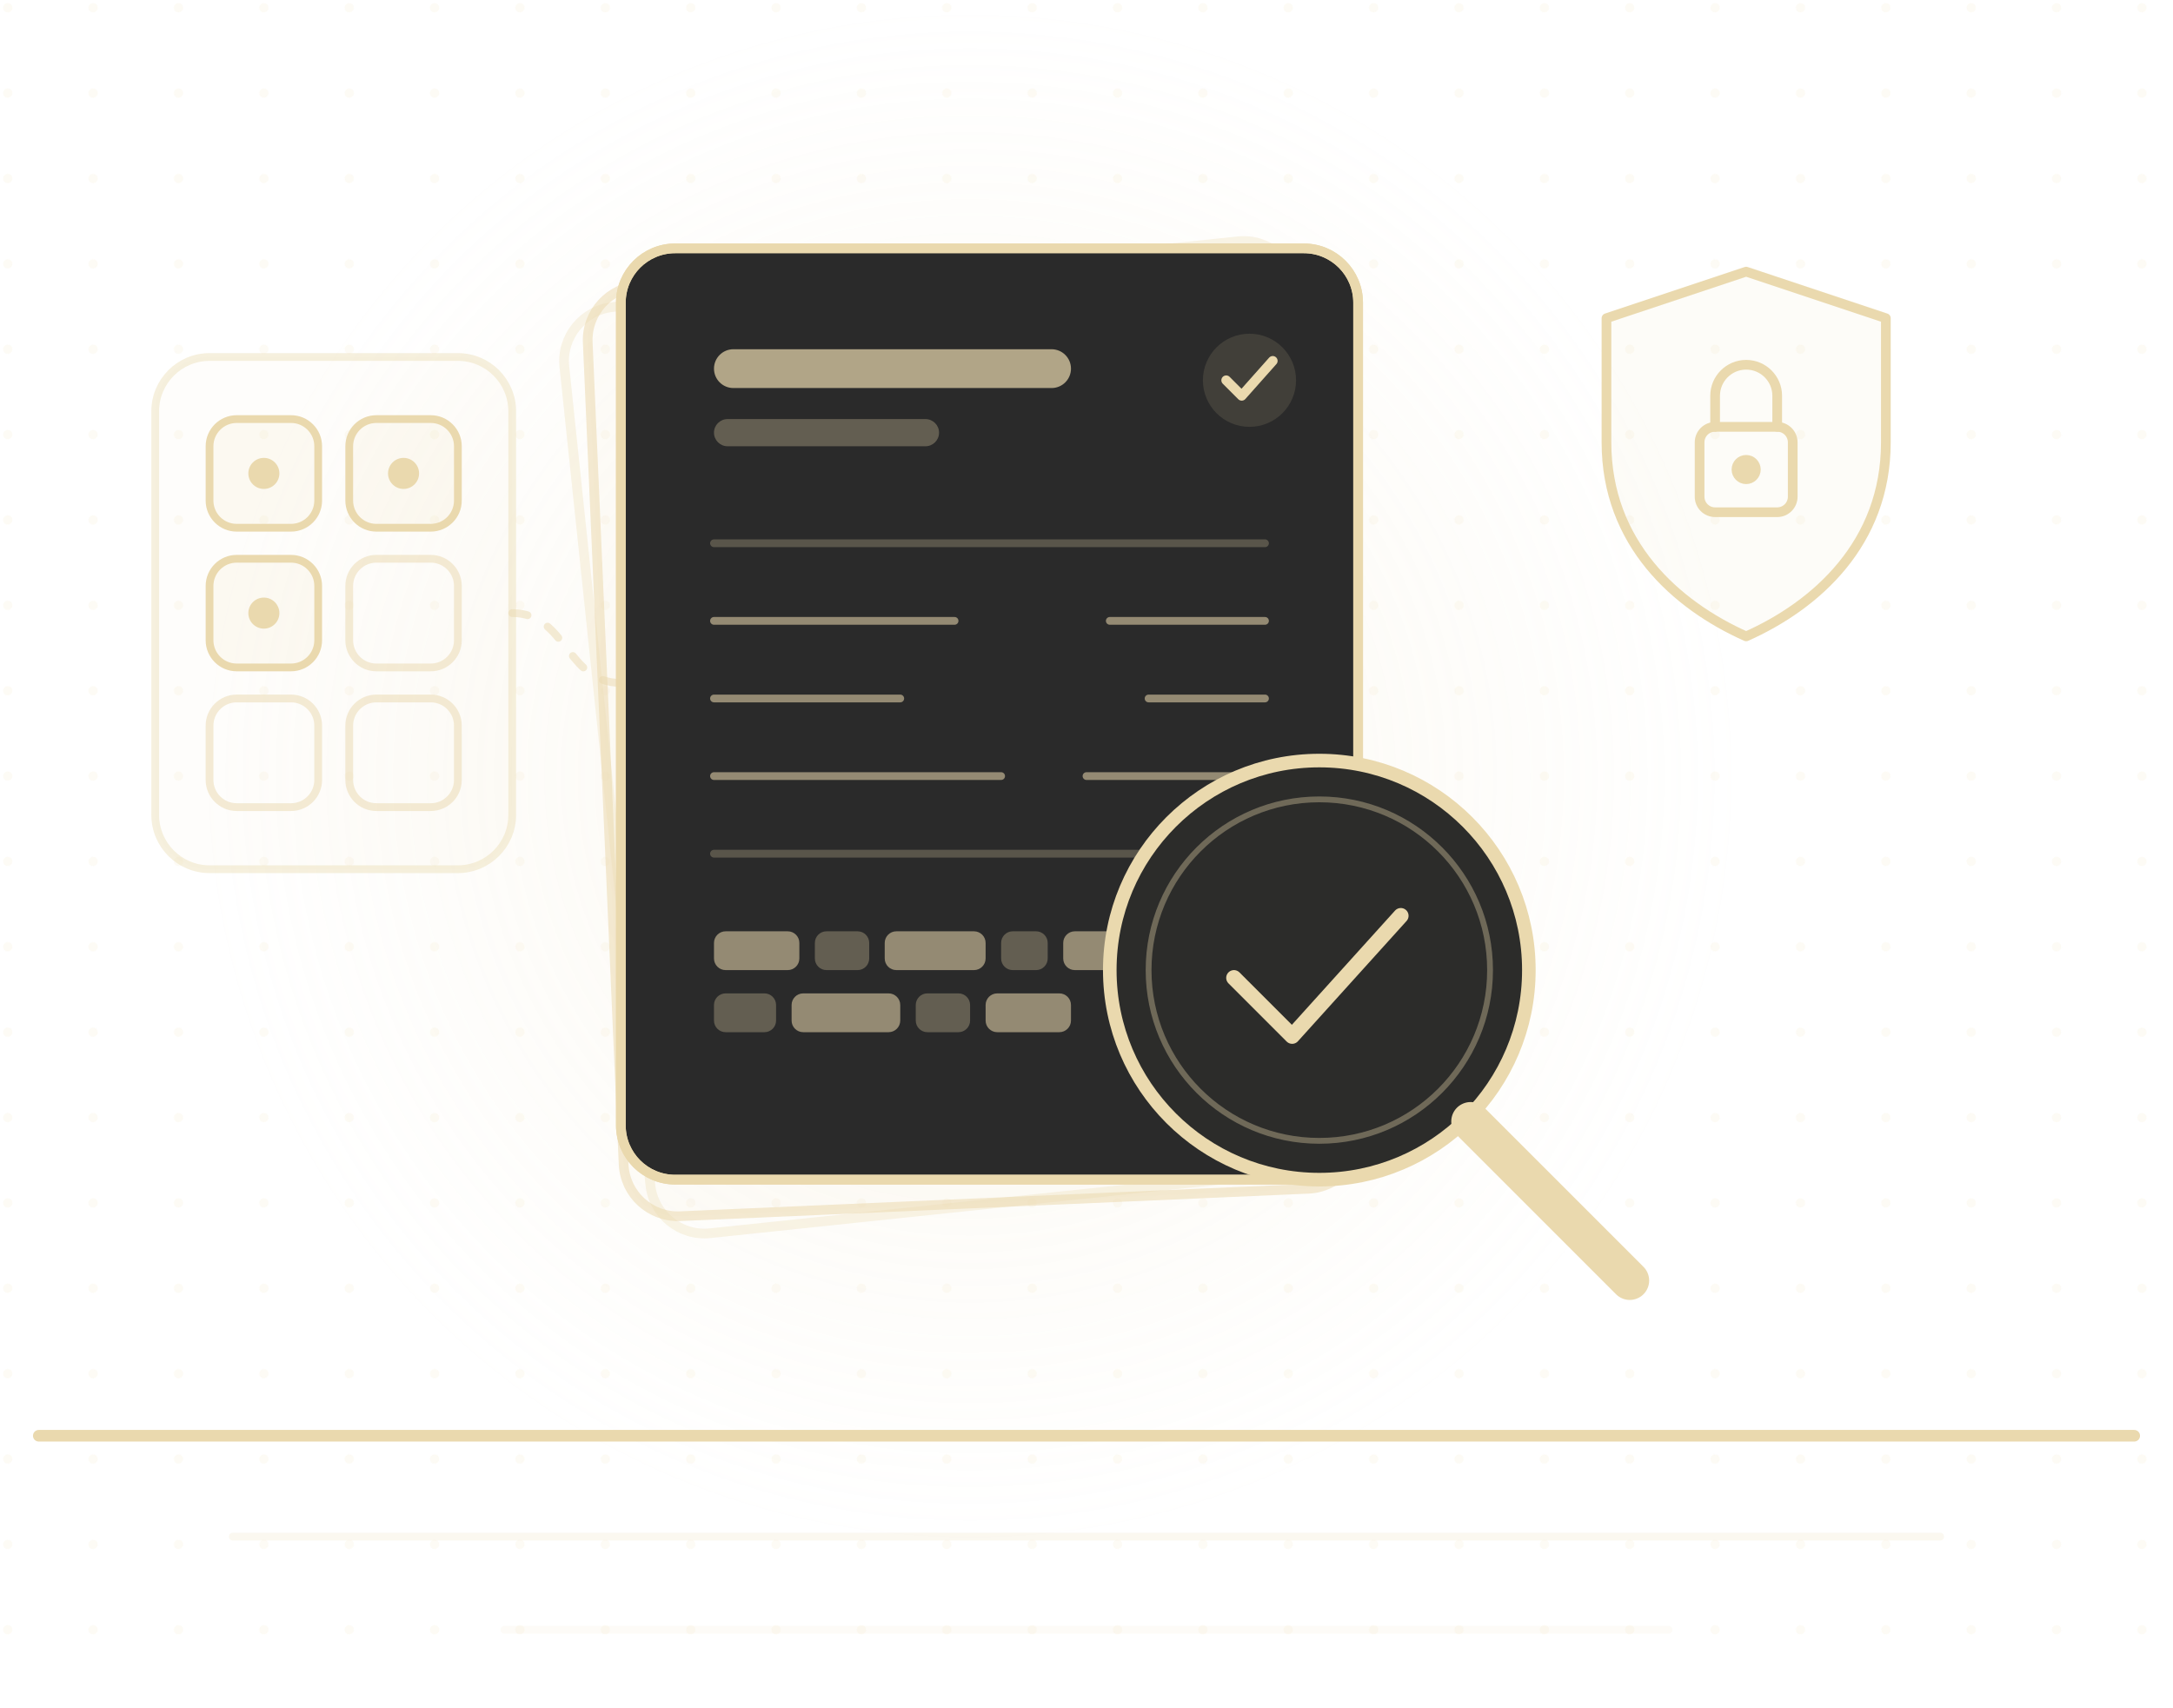
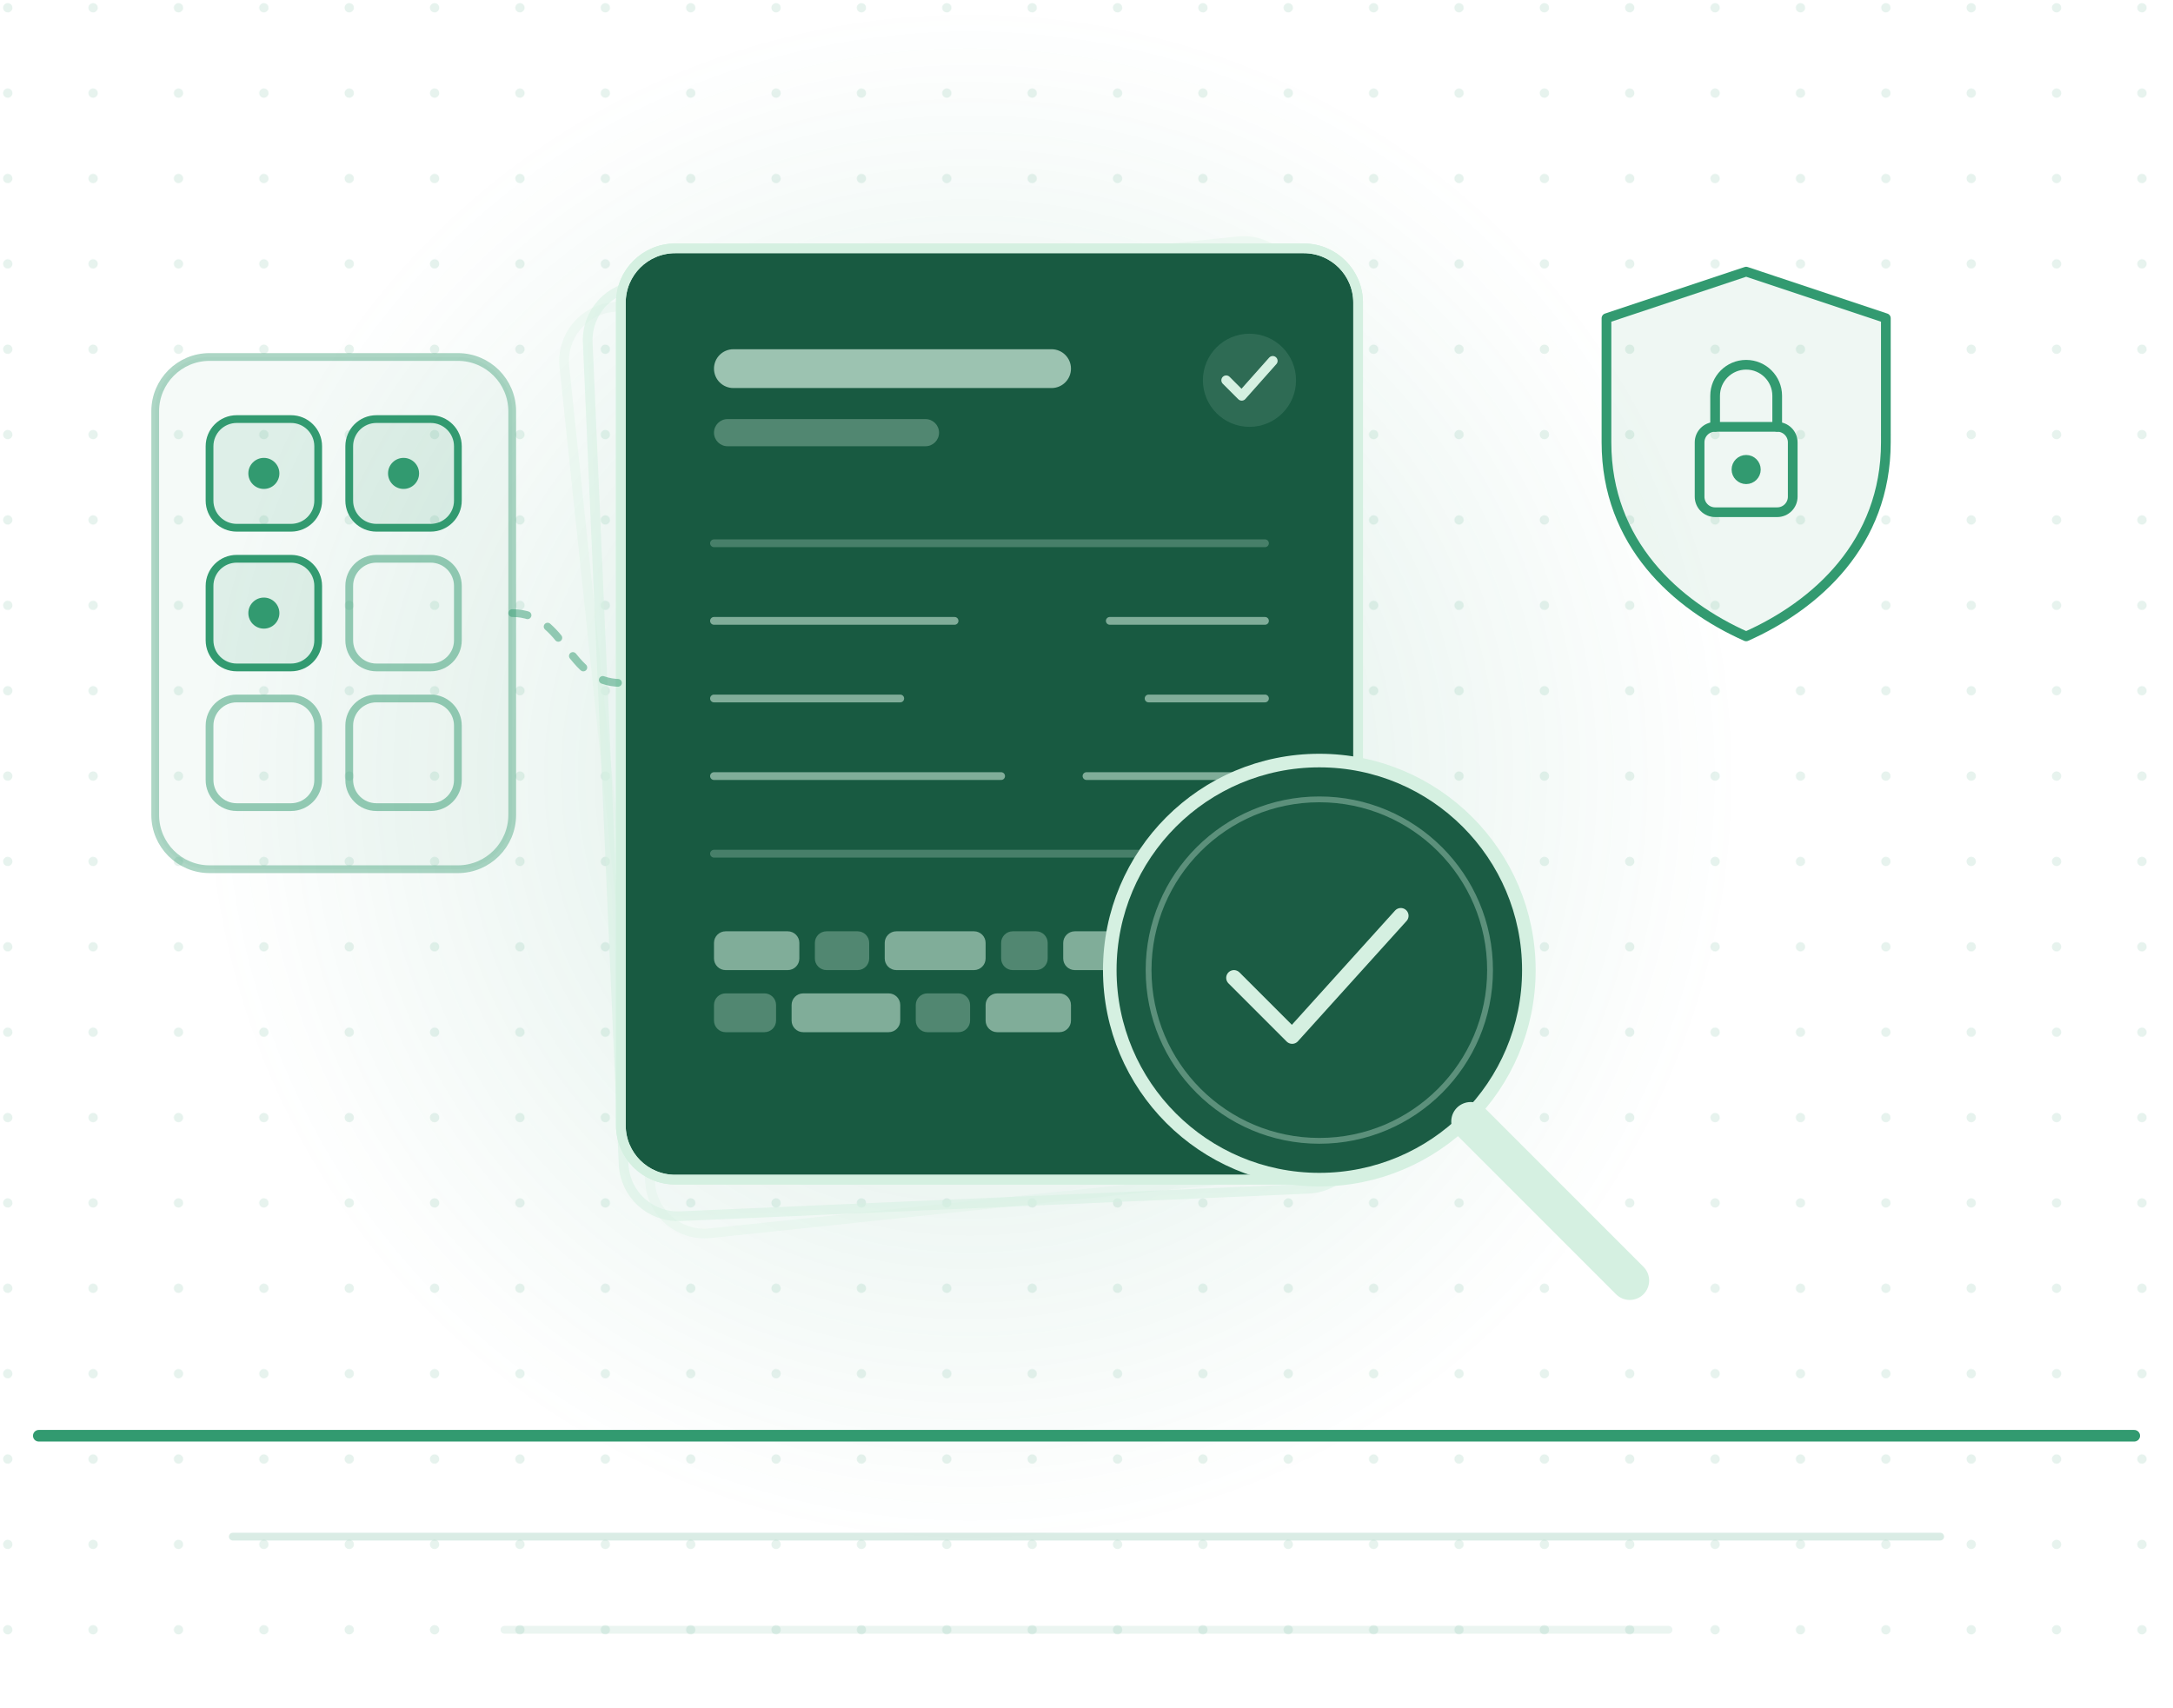
<svg xmlns="http://www.w3.org/2000/svg" viewBox="0 0 560 440" fill="none" role="img" aria-label="A lender verifying a released funding pack with a magnifier and a one-time code">
  <defs>
    <pattern id="dotsB" width="22" height="22" patternUnits="userSpaceOnUse">
-       <circle cx="2" cy="2" r="1.2" fill="#EAD9AE" fill-opacity="0.12" />
+       <circle cx="2" cy="2" r="1.2" fill="#329A70" fill-opacity="0.12" />
    </pattern>
    <radialGradient id="glowB" cx="0.5" cy="0.5" r="0.5">
-       <stop offset="0" stop-color="#EAD9AE" stop-opacity="0.18" />
-       <stop offset="1" stop-color="#EAD9AE" stop-opacity="0" />
+       <stop offset="0" stop-color="#329A70" stop-opacity="0.18" />
+       <stop offset="1" stop-color="#329A70" stop-opacity="0" />
    </radialGradient>
  </defs>
  <rect x="0" y="0" width="560" height="440" fill="url(#dotsB)" />
  <circle cx="250" cy="200" r="200" fill="url(#glowB)" />
-   <g stroke="#EAD9AE" stroke-width="2.5" stroke-linejoin="round" stroke-linecap="round">
+   <g stroke="#D5F0E1" stroke-width="2.5" stroke-linejoin="round" stroke-linecap="round">
    <rect x="156" y="70" width="190" height="240" rx="14" stroke-opacity="0.3" transform="rotate(-6 251 190)" />
-     <rect x="156" y="70" width="190" height="240" rx="14" stroke-opacity="0.55" fill="#EAD9AE" fill-opacity="0.04" transform="rotate(-2.5 251 190)" />
-     <rect x="160" y="64" width="190" height="240" rx="14" fill="#1C1D20" />
-     <rect x="160" y="64" width="190" height="240" rx="14" fill="#EAD9AE" fill-opacity="0.07" />
+     <rect x="156" y="70" width="190" height="240" rx="14" stroke-opacity="0.55" fill="#D5F0E1" fill-opacity="0.04" transform="rotate(-2.5 251 190)" />
+     <rect x="160" y="64" width="190" height="240" rx="14" fill="#0B4F36" />
+     <rect x="160" y="64" width="190" height="240" rx="14" fill="#D5F0E1" fill-opacity="0.07" />
  </g>
-   <g fill="#EAD9AE">
+   <g fill="#D5F0E1">
    <rect x="184" y="90" width="92" height="10" rx="5" fill-opacity="0.7" />
    <rect x="184" y="108" width="58" height="7" rx="3.5" fill-opacity="0.3" />
    <circle cx="322" cy="98" r="12" fill-opacity="0.12" />
  </g>
-   <path d="M316 98l4 4 8-9" stroke="#EAD9AE" stroke-width="2.5" stroke-linecap="round" stroke-linejoin="round" />
-   <g stroke="#EAD9AE" stroke-width="2" stroke-linecap="round">
+   <path d="M316 98l4 4 8-9" stroke="#D5F0E1" stroke-width="2.5" stroke-linecap="round" stroke-linejoin="round" />
+   <g stroke="#D5F0E1" stroke-width="2" stroke-linecap="round">
    <path d="M184 140 H326" stroke-opacity="0.25" />
    <path d="M184 160 H246 M286 160 H326" stroke-opacity="0.55" />
    <path d="M184 180 H232 M296 180 H326" stroke-opacity="0.55" />
    <path d="M184 200 H258 M280 200 H326" stroke-opacity="0.55" />
    <path d="M184 220 H326" stroke-opacity="0.25" />
  </g>
-   <g fill="#EAD9AE">
+   <g fill="#D5F0E1">
    <rect x="184" y="240" width="22" height="10" rx="3" fill-opacity="0.55" />
    <rect x="210" y="240" width="14" height="10" rx="3" fill-opacity="0.3" />
    <rect x="228" y="240" width="26" height="10" rx="3" fill-opacity="0.55" />
    <rect x="258" y="240" width="12" height="10" rx="3" fill-opacity="0.3" />
    <rect x="274" y="240" width="20" height="10" rx="3" fill-opacity="0.55" />
    <rect x="184" y="256" width="16" height="10" rx="3" fill-opacity="0.3" />
    <rect x="204" y="256" width="28" height="10" rx="3" fill-opacity="0.55" />
    <rect x="236" y="256" width="14" height="10" rx="3" fill-opacity="0.3" />
    <rect x="254" y="256" width="22" height="10" rx="3" fill-opacity="0.55" />
  </g>
-   <g stroke="#EAD9AE" stroke-linecap="round">
-     <circle cx="340" cy="250" r="54" fill="#1C1D20" />
-     <circle cx="340" cy="250" r="54" fill="#EAD9AE" fill-opacity="0.08" stroke-width="3.5" />
+   <g stroke="#D5F0E1" stroke-linecap="round">
+     <circle cx="340" cy="250" r="54" fill="#0B4F36" />
+     <circle cx="340" cy="250" r="54" fill="#D5F0E1" fill-opacity="0.08" stroke-width="3.5" />
    <circle cx="340" cy="250" r="44" stroke-width="1.5" stroke-opacity="0.35" />
    <path d="M379 289 L420 330" stroke-width="10" />
    <path d="M318 252 l15 15 28-31" stroke-width="4" stroke-linejoin="round" />
  </g>
-   <g transform="translate(410 70)" stroke="#EAD9AE" stroke-width="2.5" stroke-linejoin="round" stroke-linecap="round">
-     <path d="M40 0 L76 12 V44 C76 70 58 86 40 94 C22 86 4 70 4 44 V12 Z" fill="#EAD9AE" fill-opacity="0.08" />
+   <g transform="translate(410 70)" stroke="#329A70" stroke-width="2.5" stroke-linejoin="round" stroke-linecap="round">
+     <path d="M40 0 L76 12 V44 C76 70 58 86 40 94 C22 86 4 70 4 44 V12 Z" fill="#329A70" fill-opacity="0.08" />
    <rect x="28" y="40" width="24" height="22" rx="4" />
    <path d="M32 40 V32 a8 8 0 0 1 16 0 V40" />
-     <circle cx="40" cy="51" r="2.5" fill="#EAD9AE" />
+     <circle cx="40" cy="51" r="2.5" fill="#329A70" />
  </g>
  <g transform="translate(40 92)">
-     <rect x="0" y="0" width="92" height="132" rx="14" fill="#EAD9AE" fill-opacity="0.05" stroke="#EAD9AE" stroke-opacity="0.4" stroke-width="2" />
-     <g stroke="#EAD9AE" stroke-width="2">
-       <rect x="14" y="16" width="28" height="28" rx="7" fill="#EAD9AE" fill-opacity="0.12" />
-       <rect x="50" y="16" width="28" height="28" rx="7" fill="#EAD9AE" fill-opacity="0.12" />
-       <rect x="14" y="52" width="28" height="28" rx="7" fill="#EAD9AE" fill-opacity="0.12" />
+     <rect x="0" y="0" width="92" height="132" rx="14" fill="#329A70" fill-opacity="0.05" stroke="#329A70" stroke-opacity="0.4" stroke-width="2" />
+     <g stroke="#329A70" stroke-width="2">
+       <rect x="14" y="16" width="28" height="28" rx="7" fill="#329A70" fill-opacity="0.12" />
+       <rect x="50" y="16" width="28" height="28" rx="7" fill="#329A70" fill-opacity="0.12" />
+       <rect x="14" y="52" width="28" height="28" rx="7" fill="#329A70" fill-opacity="0.12" />
      <rect x="50" y="52" width="28" height="28" rx="7" stroke-opacity="0.5" />
      <rect x="14" y="88" width="28" height="28" rx="7" stroke-opacity="0.5" />
      <rect x="50" y="88" width="28" height="28" rx="7" stroke-opacity="0.5" />
    </g>
-     <g fill="#EAD9AE">
+     <g fill="#329A70">
      <circle cx="28" cy="30" r="4" />
      <circle cx="64" cy="30" r="4" />
      <circle cx="28" cy="66" r="4" />
    </g>
  </g>
-   <path d="M132 158 C146 158 146 176 160 176" stroke="#EAD9AE" stroke-opacity="0.5" stroke-width="2" stroke-dasharray="4 6" stroke-linecap="round">
+   <path d="M132 158 C146 158 146 176 160 176" stroke="#329A70" stroke-opacity="0.5" stroke-width="2" stroke-dasharray="4 6" stroke-linecap="round">
    <animate attributeName="stroke-dashoffset" from="20" to="0" dur="1.4s" repeatCount="indefinite" />
  </path>
-   <g stroke="#EAD9AE" stroke-linecap="round">
+   <g stroke="#329A70" stroke-linecap="round">
    <path d="M10 370 H550" stroke-width="3" />
    <path d="M60 396 H500" stroke-opacity="0.18" stroke-width="2" />
    <path d="M130 420 H430" stroke-opacity="0.1" stroke-width="2" />
  </g>
</svg>
